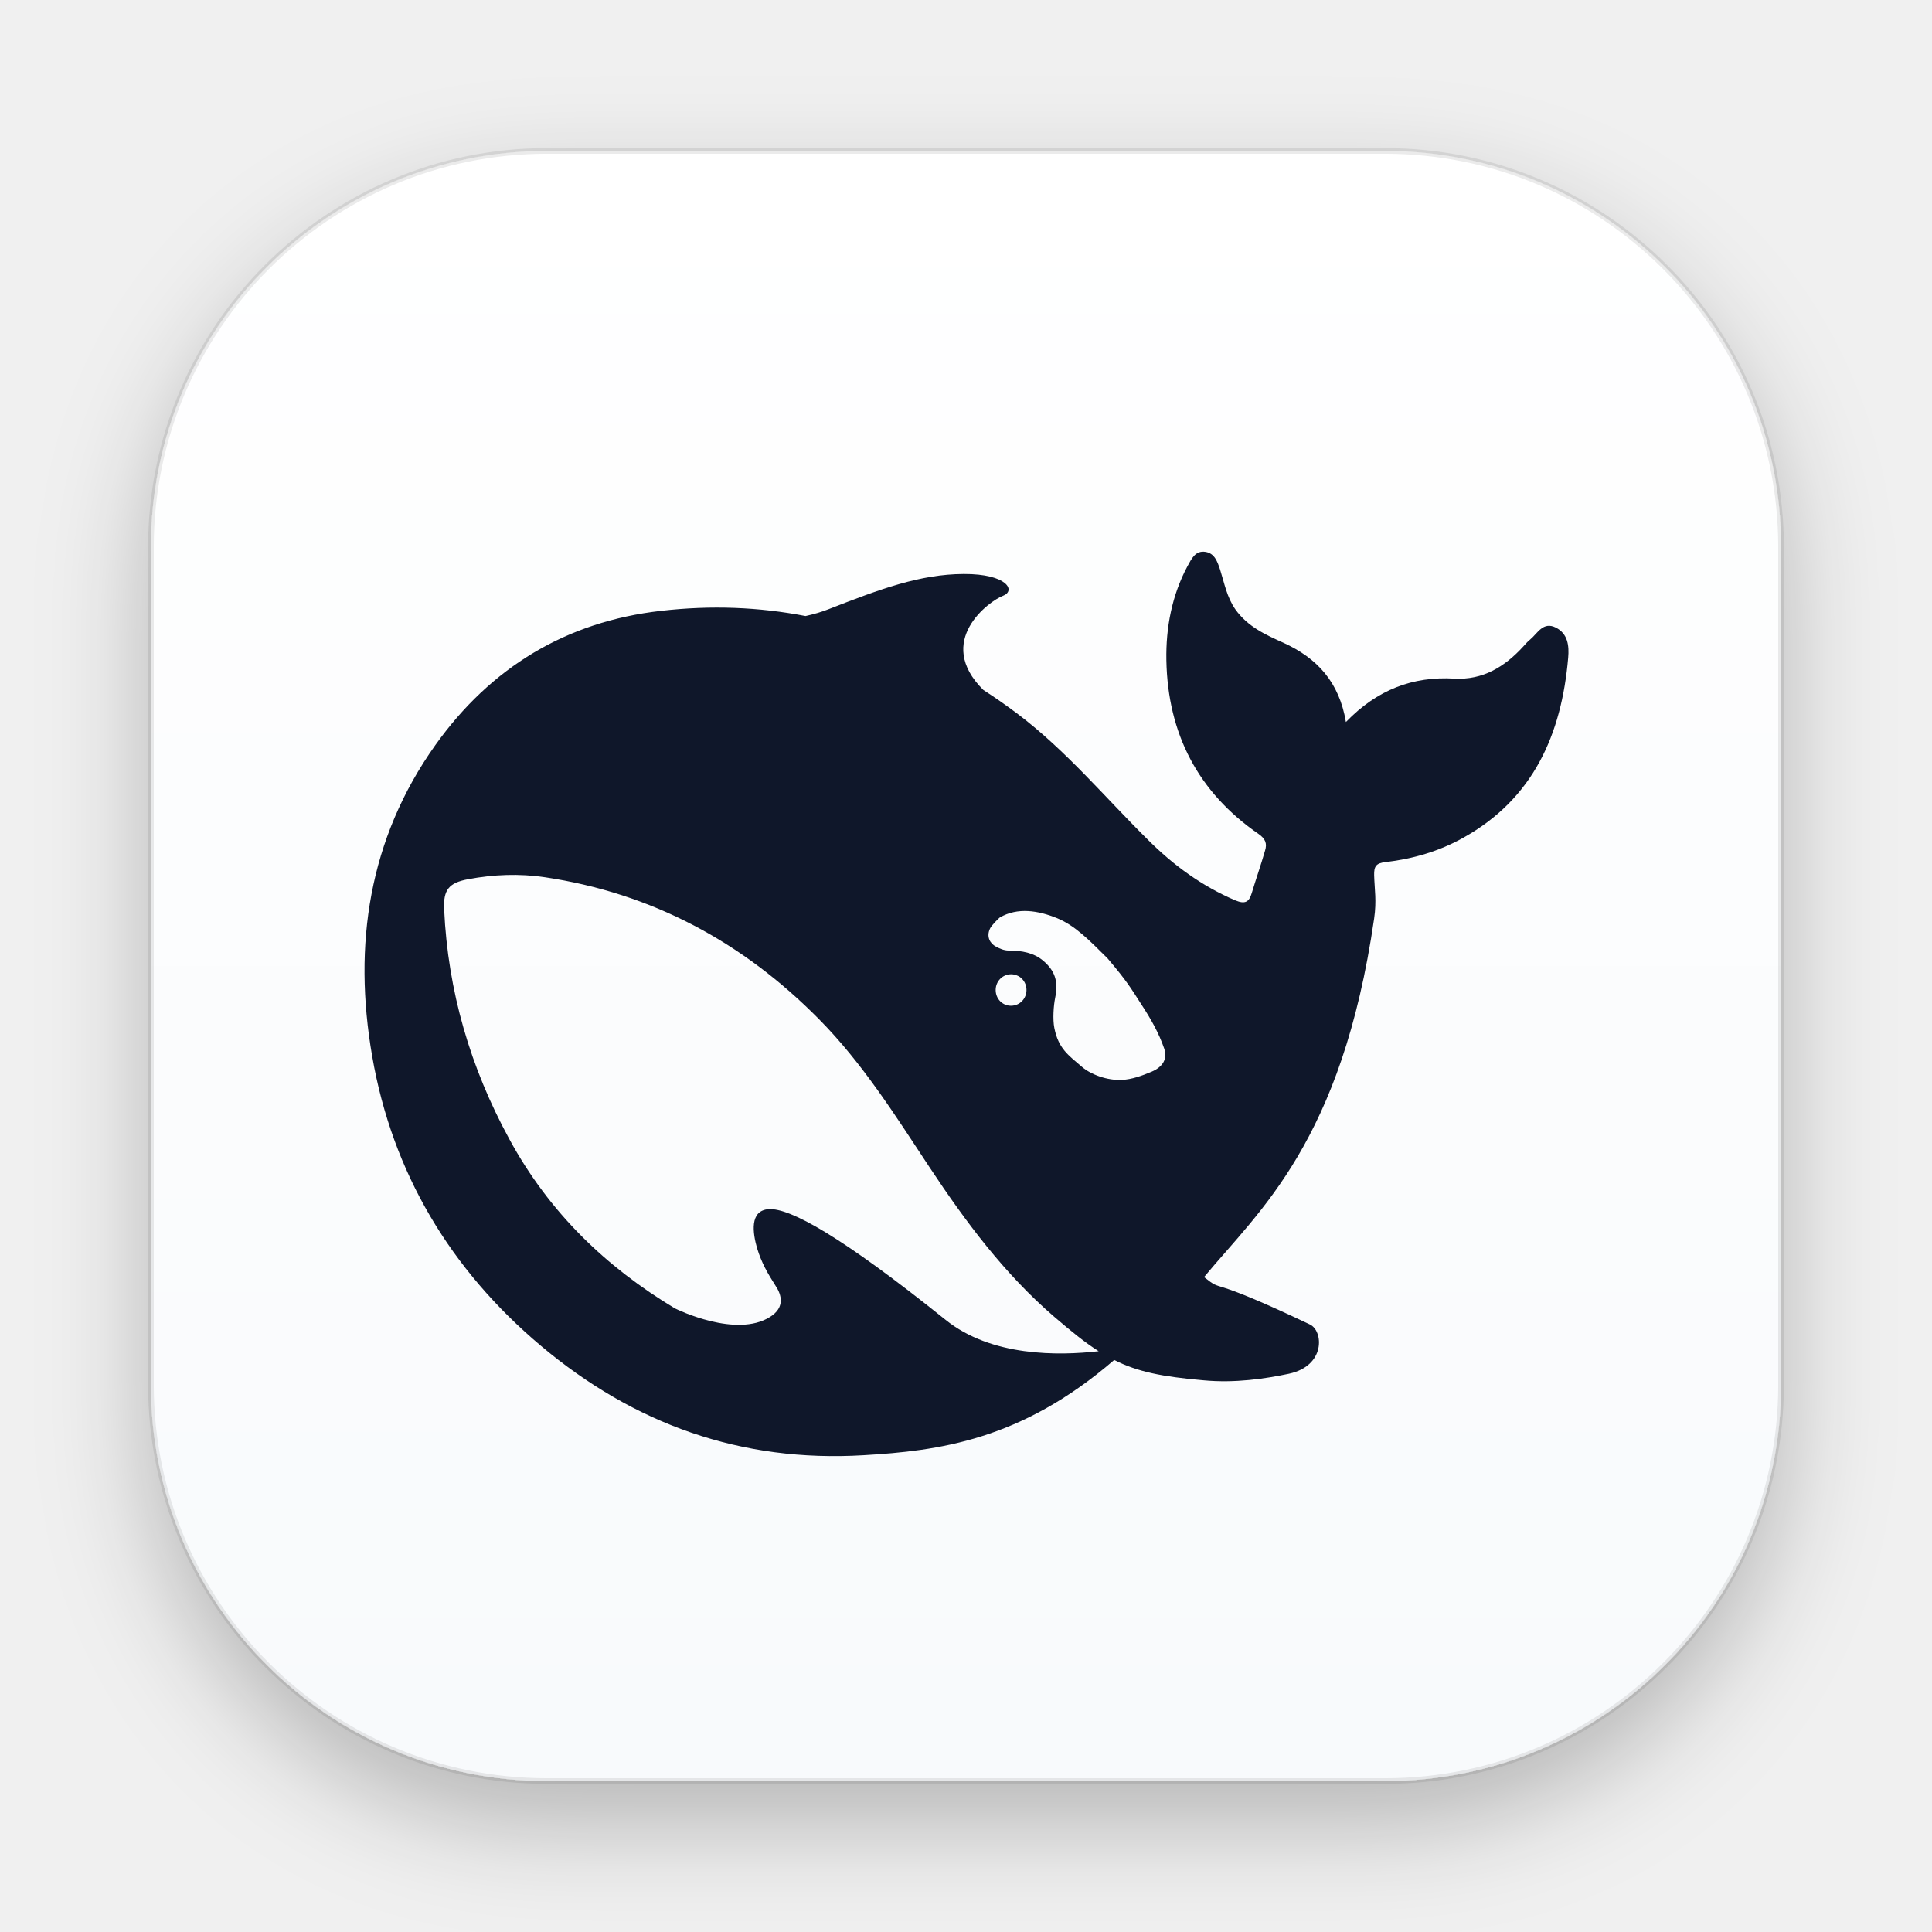
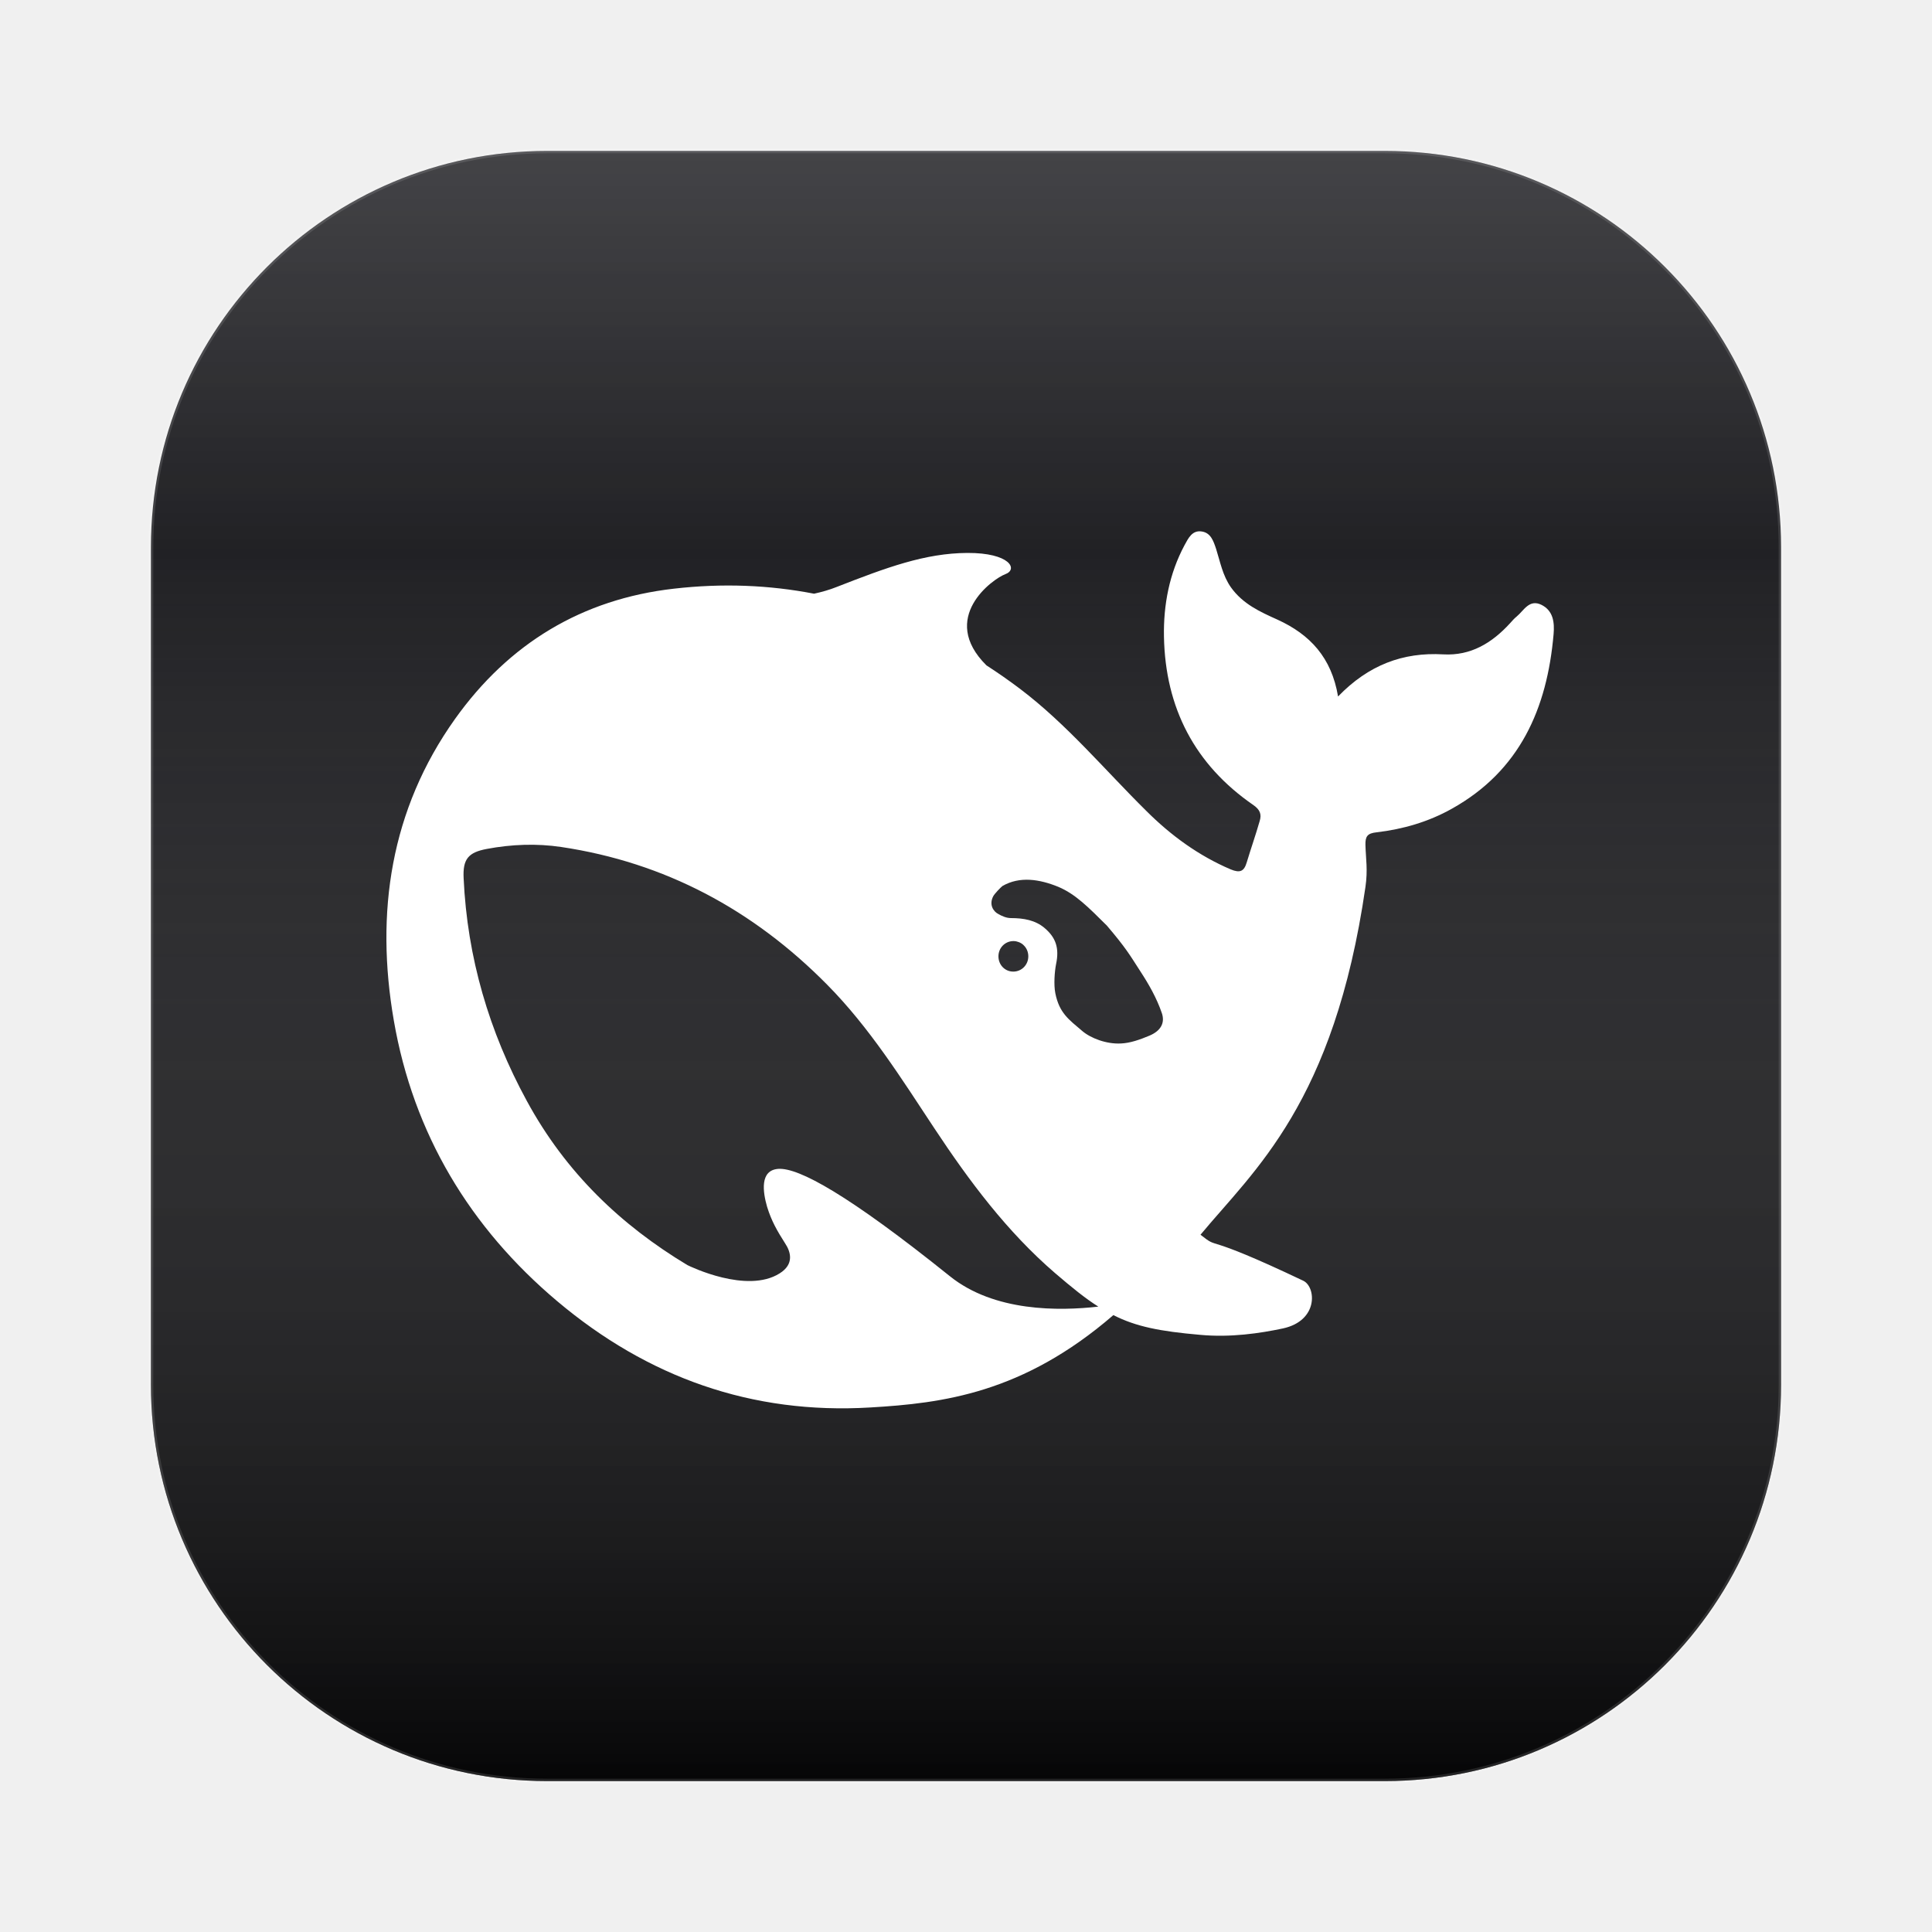
<svg xmlns="http://www.w3.org/2000/svg" width="1024" height="1024" viewBox="0 0 1024 1024" fill="none">
  <defs>
-     <filter id="shadow" x="0" y="0" width="1024" height="1024" filterUnits="userSpaceOnUse">
-       <feDropShadow dx="0" dy="22" stdDeviation="28" flood-color="#000000" flood-opacity="0.25" />
-     </filter>
-     <linearGradient id="whiteBg" x1="512" y1="80" x2="512" y2="944" gradientUnits="userSpaceOnUse">
-       <stop offset="0%" stop-color="#ffffff" />
-       <stop offset="100%" stop-color="#f8fafc" />
+     <linearGradient id="darkGradient" x1="512" y1="70" x2="512" y2="954" gradientUnits="userSpaceOnUse">
+       <stop offset="0%" stop-color="#222226" />
+       <stop offset="50%" stop-color="#131316" />
+       <stop offset="100%" stop-color="#08080a" />
+     </linearGradient>
+     <linearGradient id="darkInnerGlow" x1="512" y1="70" x2="512" y2="954" gradientUnits="userSpaceOnUse">
+       <stop offset="0%" stop-color="#FFFFFF" stop-opacity="0.16" />
+       <stop offset="25%" stop-color="#FFFFFF" stop-opacity="0.03" />
+       <stop offset="100%" stop-color="#000000" stop-opacity="0.5" />
    </linearGradient>
  </defs>
-   <rect x="80" y="80" width="864" height="864" rx="210" fill="url(#whiteBg)" filter="url(#shadow)" />
-   <rect x="80" y="80" width="864" height="864" rx="210" stroke="rgba(0,0,0,0.08)" stroke-width="3" />
-   <g transform="translate(180, 200) scale(13.2)">
-     <path d="M48.835 10.048C48.323 9.792 48.102 10.28 47.803 10.528C47.701 10.608 47.614 10.712 47.527 10.808C46.779 11.624 45.905 12.16 44.762 12.096C43.092 12 41.666 12.536 40.406 13.84C40.138 12.232 39.248 11.272 37.893 10.656C37.184 10.336 36.467 10.016 35.97 9.32C35.623 8.824 35.529 8.272 35.356 7.728C35.246 7.4 35.135 7.064 34.765 7.008C34.363 6.944 34.206 7.288 34.048 7.576C33.418 8.752 33.173 10.048 33.197 11.36C33.252 14.312 34.474 16.664 36.9 18.336C37.176 18.528 37.247 18.72 37.16 19C36.995 19.576 36.797 20.136 36.624 20.712C36.514 21.08 36.349 21.16 35.962 21C34.631 20.432 33.481 19.592 32.464 18.576C30.739 16.872 29.179 14.992 27.233 13.52C26.776 13.176 26.319 12.856 25.847 12.552C23.862 10.584 26.107 8.968 26.627 8.776C27.17 8.576 26.816 7.888 25.059 7.896C23.302 7.904 21.695 8.504 19.647 9.304C19.348 9.424 19.032 9.512 18.709 9.584C16.85 9.224 14.92 9.144 12.903 9.376C9.106 9.808 6.073 11.64 3.843 14.768C1.165 18.528 0.534 22.8 1.307 27.256C2.118 31.952 4.466 35.84 8.074 38.88C11.816 42.032 16.125 43.576 21.041 43.28C24.027 43.104 27.352 42.696 31.102 39.456C32.047 39.936 33.04 40.128 34.686 40.272C35.955 40.392 37.176 40.208 38.121 40.008C39.602 39.688 39.499 38.288 38.964 38.032C34.623 35.968 35.576 36.808 34.71 36.128C36.916 33.464 40.24 30.696 41.54 21.728C41.643 21.016 41.556 20.568 41.54 19.992C41.532 19.64 41.611 19.504 42.005 19.464C43.092 19.336 44.148 19.032 45.117 18.488C47.929 16.92 49.064 14.344 49.331 11.256C49.371 10.784 49.324 10.296 48.835 10.048ZM24.326 37.84C20.12 34.464 18.079 33.352 17.236 33.4C16.448 33.448 16.59 34.368 16.763 34.968C16.944 35.56 17.181 35.968 17.512 36.488C17.74 36.832 17.898 37.344 17.283 37.728C15.928 38.584 13.573 37.44 13.462 37.384C10.721 35.736 8.428 33.56 6.813 30.584C5.253 27.72 4.348 24.648 4.198 21.368C4.158 20.576 4.387 20.296 5.159 20.152C6.175 19.96 7.223 19.92 8.239 20.072C12.533 20.712 16.189 22.672 19.253 25.776C21.002 27.544 22.325 29.656 23.689 31.72C25.138 33.912 26.698 36 28.683 37.712C29.384 38.312 29.943 38.768 30.479 39.104C28.864 39.288 26.17 39.328 24.326 37.84ZM26.343 24.6C26.343 24.248 26.619 23.968 26.966 23.968C27.044 23.968 27.115 23.984 27.178 24.008C27.265 24.04 27.344 24.088 27.407 24.16C27.517 24.272 27.58 24.432 27.58 24.6C27.58 24.952 27.304 25.232 26.957 25.232C26.611 25.232 26.343 24.952 26.343 24.6ZM32.606 27.88C32.205 28.048 31.803 28.192 31.416 28.208C30.818 28.24 30.164 27.992 29.81 27.688C29.258 27.216 28.864 26.952 28.699 26.128C28.628 25.776 28.668 25.232 28.73 24.92C28.872 24.248 28.714 23.816 28.25 23.424C27.872 23.104 27.391 23.016 26.863 23.016C26.666 23.016 26.485 22.928 26.351 22.856C26.13 22.744 25.949 22.464 26.123 22.12C26.178 22.008 26.446 21.736 26.509 21.688C27.226 21.272 28.053 21.408 28.817 21.72C29.526 22.016 30.061 22.56 30.834 23.328C31.622 24.256 31.763 24.512 32.212 25.208C32.567 25.752 32.89 26.312 33.11 26.952C33.245 27.352 33.071 27.68 32.606 27.88Z" fill="#0f172a" />
+   <rect x="80" y="80" width="864" height="864" rx="210" fill="url(#darkGradient)" />
+   <rect x="80" y="80" width="864" height="864" rx="210" fill="url(#darkInnerGlow)" />
+   <rect x="80" y="80" width="864" height="864" rx="210" stroke="rgba(255,255,255,0.12)" stroke-width="2.5" />
+   <g transform="translate(192, 192) scale(12.8)">
+     <path d="M48.835 10.048C48.323 9.792 48.102 10.28 47.803 10.528C47.701 10.608 47.614 10.712 47.527 10.808C46.779 11.624 45.905 12.16 44.762 12.096C43.092 12 41.666 12.536 40.406 13.84C40.138 12.232 39.248 11.272 37.893 10.656C37.184 10.336 36.467 10.016 35.97 9.32C35.623 8.824 35.529 8.272 35.356 7.728C35.246 7.4 35.135 7.064 34.765 7.008C34.363 6.944 34.206 7.288 34.048 7.576C33.418 8.752 33.173 10.048 33.197 11.36C33.252 14.312 34.474 16.664 36.9 18.336C37.176 18.528 37.247 18.72 37.16 19C36.995 19.576 36.797 20.136 36.624 20.712C36.514 21.08 36.349 21.16 35.962 21C34.631 20.432 33.481 19.592 32.464 18.576C30.739 16.872 29.179 14.992 27.233 13.52C26.776 13.176 26.319 12.856 25.847 12.552C23.862 10.584 26.107 8.968 26.627 8.776C27.17 8.576 26.816 7.888 25.059 7.896C23.302 7.904 21.695 8.504 19.647 9.304C19.348 9.424 19.032 9.512 18.709 9.584C16.85 9.224 14.92 9.144 12.903 9.376C9.106 9.808 6.073 11.64 3.843 14.768C1.165 18.528 0.534 22.8 1.307 27.256C2.118 31.952 4.466 35.84 8.074 38.88C11.816 42.032 16.125 43.576 21.041 43.28C24.027 43.104 27.352 42.696 31.102 39.456C32.047 39.936 33.04 40.128 34.686 40.272C35.955 40.392 37.176 40.208 38.121 40.008C39.602 39.688 39.499 38.288 38.964 38.032C34.623 35.968 35.576 36.808 34.71 36.128C36.916 33.464 40.24 30.696 41.54 21.728C41.643 21.016 41.556 20.568 41.54 19.992C41.532 19.64 41.611 19.504 42.005 19.464C43.092 19.336 44.148 19.032 45.117 18.488C47.929 16.92 49.064 14.344 49.331 11.256C49.371 10.784 49.324 10.296 48.835 10.048ZM24.326 37.84C20.12 34.464 18.079 33.352 17.236 33.4C16.448 33.448 16.59 34.368 16.763 34.968C16.944 35.56 17.181 35.968 17.512 36.488C17.74 36.832 17.898 37.344 17.283 37.728C15.928 38.584 13.573 37.44 13.462 37.384C10.721 35.736 8.428 33.56 6.813 30.584C5.253 27.72 4.348 24.648 4.198 21.368C4.158 20.576 4.387 20.296 5.159 20.152C6.175 19.96 7.223 19.92 8.239 20.072C12.533 20.712 16.189 22.672 19.253 25.776C21.002 27.544 22.325 29.656 23.689 31.72C25.138 33.912 26.698 36 28.683 37.712C29.384 38.312 29.943 38.768 30.479 39.104C28.864 39.288 26.17 39.328 24.326 37.84ZM26.343 24.6C26.343 24.248 26.619 23.968 26.966 23.968C27.044 23.968 27.115 23.984 27.178 24.008C27.265 24.04 27.344 24.088 27.407 24.16C27.517 24.272 27.58 24.432 27.58 24.6C27.58 24.952 27.304 25.232 26.957 25.232C26.611 25.232 26.343 24.952 26.343 24.6ZM32.606 27.88C32.205 28.048 31.803 28.192 31.416 28.208C30.818 28.24 30.164 27.992 29.81 27.688C29.258 27.216 28.864 26.952 28.699 26.128C28.628 25.776 28.668 25.232 28.73 24.92C28.872 24.248 28.714 23.816 28.25 23.424C27.872 23.104 27.391 23.016 26.863 23.016C26.666 23.016 26.485 22.928 26.351 22.856C26.13 22.744 25.949 22.464 26.123 22.12C26.178 22.008 26.446 21.736 26.509 21.688C27.226 21.272 28.053 21.408 28.817 21.72C29.526 22.016 30.061 22.56 30.834 23.328C31.622 24.256 31.763 24.512 32.212 25.208C32.567 25.752 32.89 26.312 33.11 26.952C33.245 27.352 33.071 27.68 32.606 27.88Z" fill="#FFFFFF" />
  </g>
</svg>
